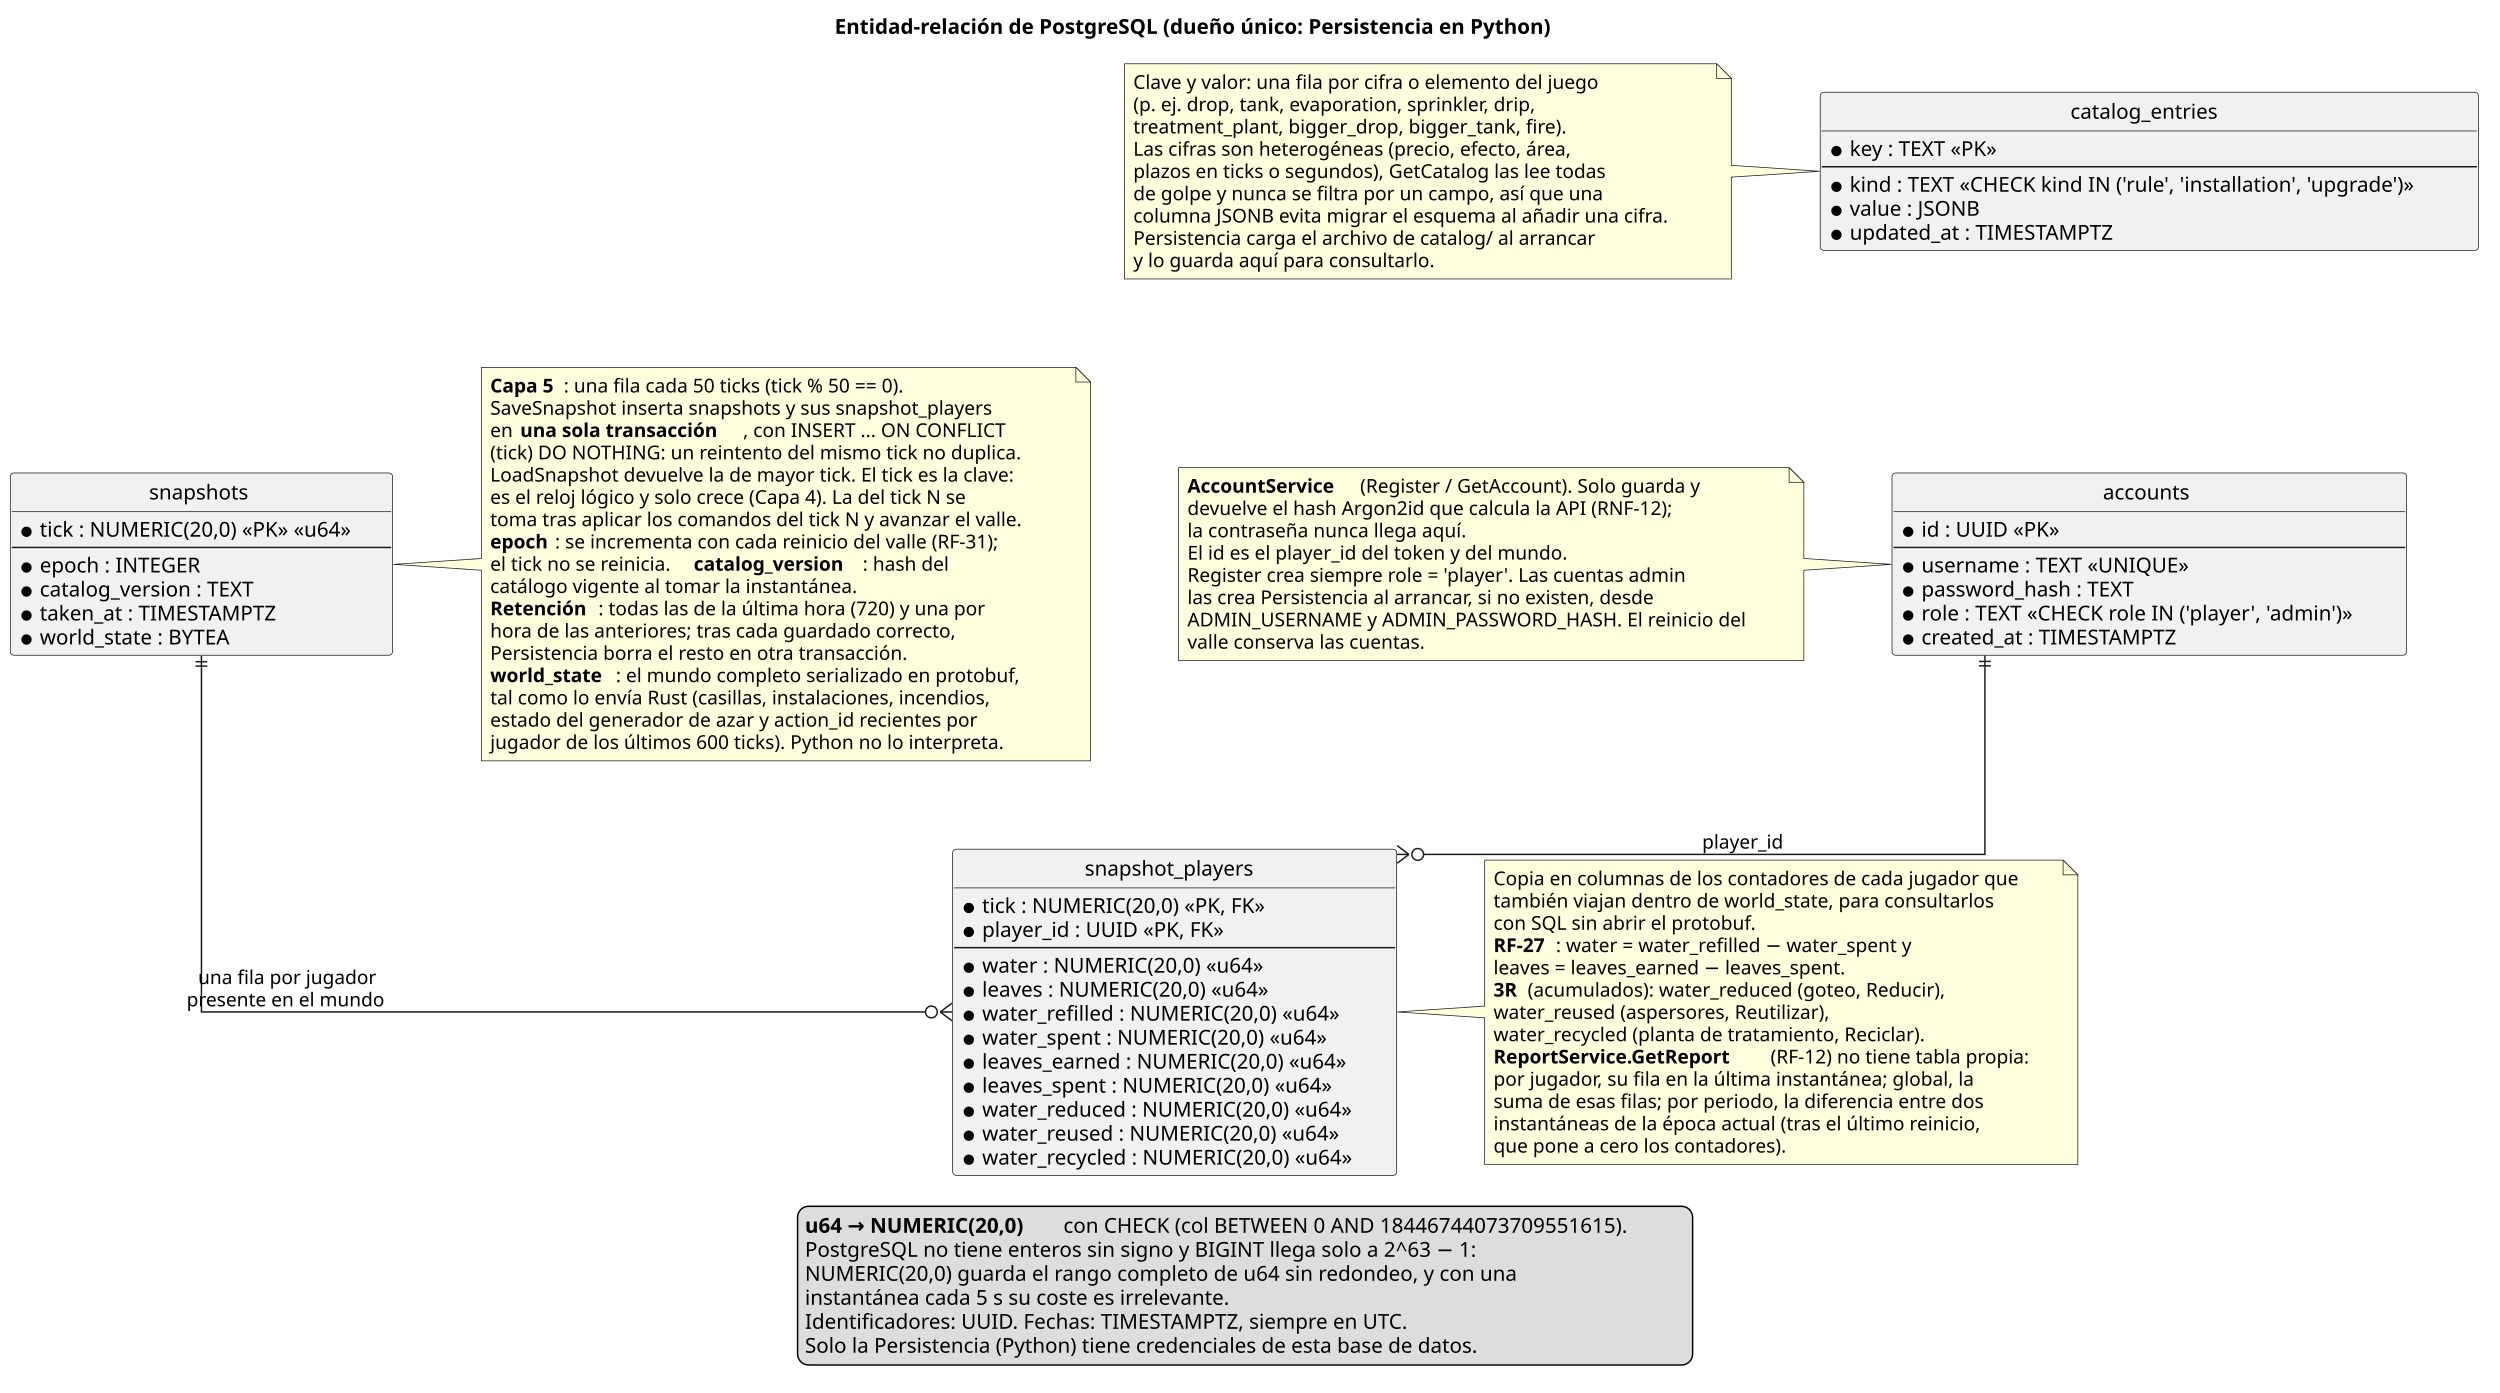
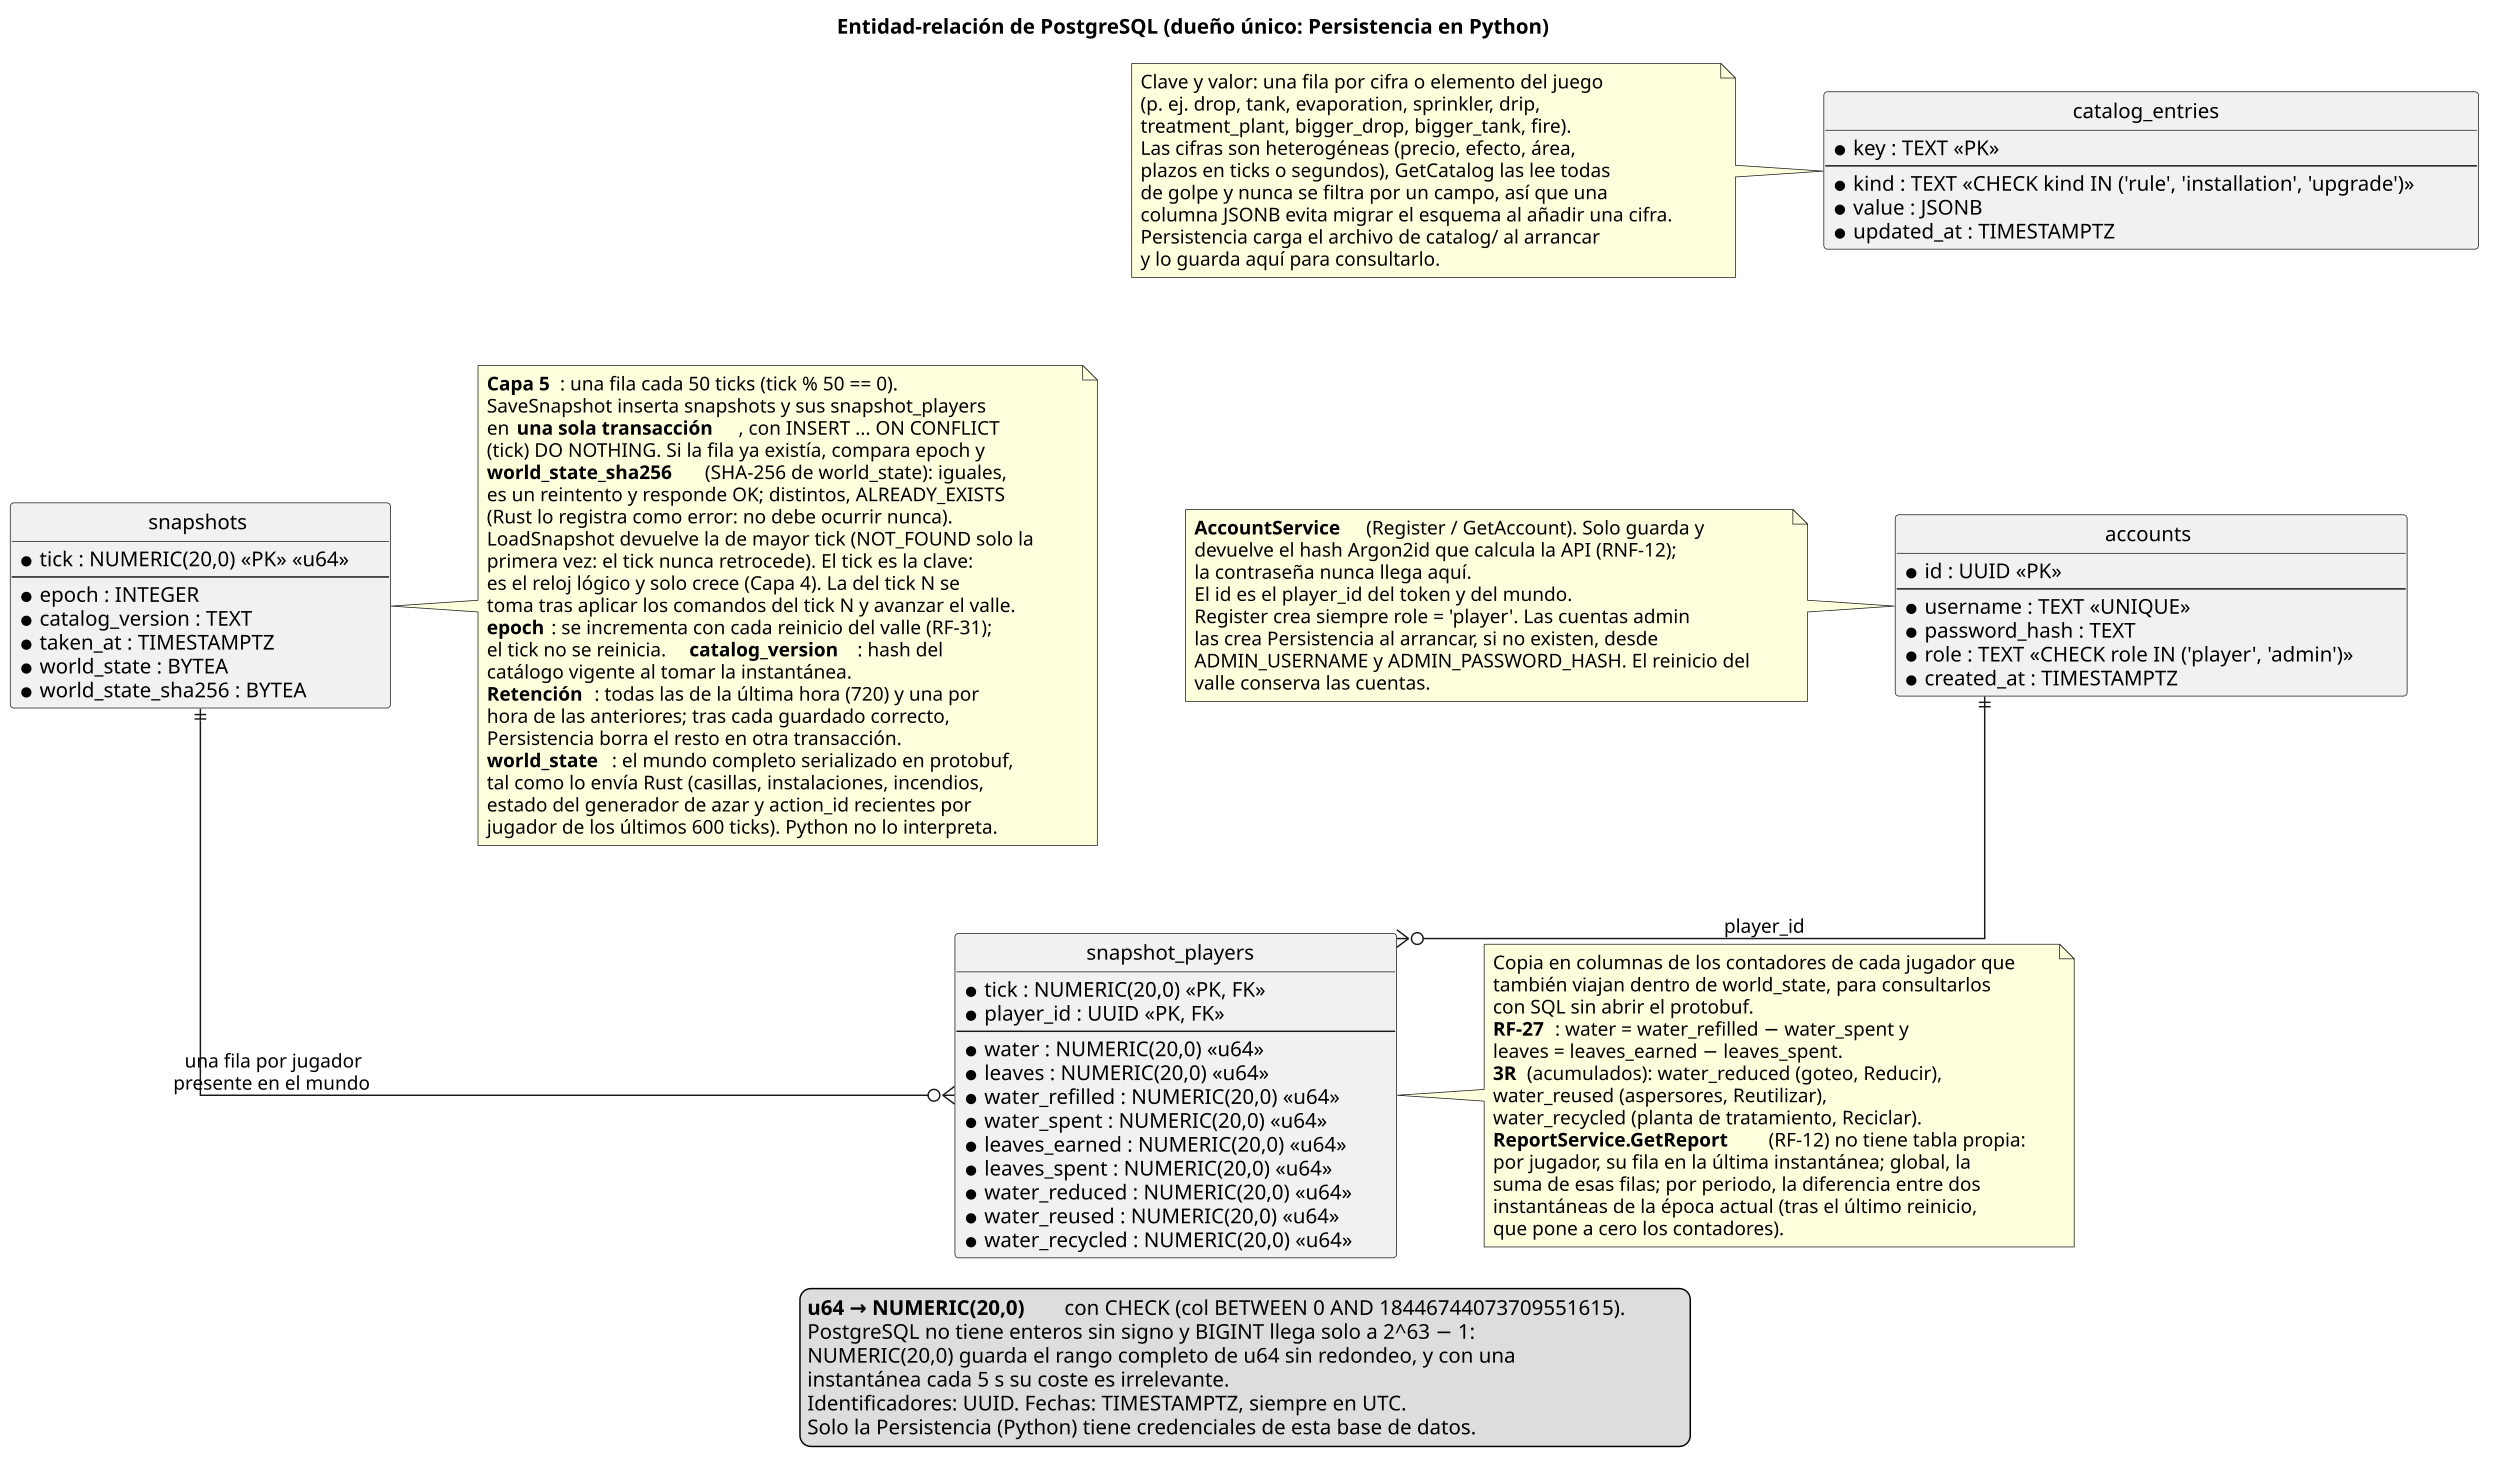
- <svg xmlns="http://www.w3.org/2000/svg" version="1.1" data-diagram-type="CLASS" style="width:1698px;height:946px;background:#FFFFFF;" width="1698px" height="946px" viewBox="0 0 1698 946" zoomAndPan="magnify" preserveAspectRatio="none" contentStyleType="text/css">
+ <svg xmlns="http://www.w3.org/2000/svg" version="1.1" data-diagram-type="CLASS" style="width:1707px;height:1006px;background:#FFFFFF;" width="1707px" height="1006px" viewBox="0 0 1707 1006" zoomAndPan="magnify" preserveAspectRatio="none" contentStyleType="text/css">
  <defs />
  <g font-family="sans-serif" lengthAdjust="spacing">
    <g class="title" data-source-line="1">
-       <text x="566.897" y="22.995" fill="#000" font-size="14" textLength="557.546" font-weight="700">Entidad-relación de PostgreSQL (dueño único: Persistencia en Python)</text>
+       <text x="571.397" y="22.995" fill="#000" font-size="14" textLength="557.546" font-weight="700">Entidad-relación de PostgreSQL (dueño único: Persistencia en Python)</text>
    </g>
    <g class="entity" data-qualified-name="accounts" id="ent0001" data-source-line="7">
-       <rect x="1285.05" y="321.237" width="349.538" height="123.781" fill="#F1F1F1" style="stroke:#181818;stroke-width:0.5;" rx="2.5" ry="2.5" />
-       <text x="1428.285" y="339.232" fill="#000" font-size="14" textLength="63.068">accounts</text>
-       <line x1="1286.05" y1="347.534" x2="1633.588" y2="347.534" style="stroke:#181818;stroke-width:0.5;" />
-       <g data-visibility-modifier="IE_MANDATORY">
-         <ellipse cx="1296.05" cy="361.182" rx="3" ry="3" fill="#000" style="stroke:#000;stroke-width:1;" />
-       </g>
-       <text x="1305.05" y="364.529" fill="#000" font-size="14" textLength="101.001">id : UUID «PK»</text>
-       <line x1="1286.05" y1="371.831" x2="1633.588" y2="371.831" style="stroke:#181818;stroke-width:1;" />
-       <g data-visibility-modifier="IE_MANDATORY">
-         <ellipse cx="1296.05" cy="385.479" rx="3" ry="3" fill="#000" style="stroke:#000;stroke-width:1;" />
-       </g>
-       <text x="1305.05" y="388.826" fill="#000" font-size="14" textLength="195.938">username : TEXT «UNIQUE»</text>
-       <g data-visibility-modifier="IE_MANDATORY">
-         <ellipse cx="1296.05" cy="401.776" rx="3" ry="3" fill="#000" style="stroke:#000;stroke-width:1;" />
-       </g>
-       <text x="1305.05" y="405.123" fill="#000" font-size="14" textLength="156.488">password_hash : TEXT</text>
-       <g data-visibility-modifier="IE_MANDATORY">
-         <ellipse cx="1296.05" cy="418.073" rx="3" ry="3" fill="#000" style="stroke:#000;stroke-width:1;" />
-       </g>
-       <text x="1305.05" y="421.419" fill="#000" font-size="14" textLength="323.538">role : TEXT «CHECK role IN ('player', 'admin')»</text>
-       <g data-visibility-modifier="IE_MANDATORY">
-         <ellipse cx="1296.05" cy="434.37" rx="3" ry="3" fill="#000" style="stroke:#000;stroke-width:1;" />
-       </g>
-       <text x="1305.05" y="437.716" fill="#000" font-size="14" textLength="187.605">created_at : TIMESTAMPTZ</text>
+       <rect x="1294.05" y="351.497" width="349.538" height="123.781" fill="#F1F1F1" style="stroke:#181818;stroke-width:0.5;" rx="2.5" ry="2.5" />
+       <text x="1437.285" y="369.492" fill="#000" font-size="14" textLength="63.068">accounts</text>
+       <line x1="1295.05" y1="377.794" x2="1642.588" y2="377.794" style="stroke:#181818;stroke-width:0.5;" />
+       <g data-visibility-modifier="IE_MANDATORY">
+         <ellipse cx="1305.05" cy="391.442" rx="3" ry="3" fill="#000" style="stroke:#000;stroke-width:1;" />
+       </g>
+       <text x="1314.05" y="394.789" fill="#000" font-size="14" textLength="101.001">id : UUID «PK»</text>
+       <line x1="1295.05" y1="402.091" x2="1642.588" y2="402.091" style="stroke:#181818;stroke-width:1;" />
+       <g data-visibility-modifier="IE_MANDATORY">
+         <ellipse cx="1305.05" cy="415.739" rx="3" ry="3" fill="#000" style="stroke:#000;stroke-width:1;" />
+       </g>
+       <text x="1314.05" y="419.086" fill="#000" font-size="14" textLength="195.938">username : TEXT «UNIQUE»</text>
+       <g data-visibility-modifier="IE_MANDATORY">
+         <ellipse cx="1305.05" cy="432.036" rx="3" ry="3" fill="#000" style="stroke:#000;stroke-width:1;" />
+       </g>
+       <text x="1314.05" y="435.383" fill="#000" font-size="14" textLength="156.488">password_hash : TEXT</text>
+       <g data-visibility-modifier="IE_MANDATORY">
+         <ellipse cx="1305.05" cy="448.333" rx="3" ry="3" fill="#000" style="stroke:#000;stroke-width:1;" />
+       </g>
+       <text x="1314.05" y="451.679" fill="#000" font-size="14" textLength="323.538">role : TEXT «CHECK role IN ('player', 'admin')»</text>
+       <g data-visibility-modifier="IE_MANDATORY">
+         <ellipse cx="1305.05" cy="464.63" rx="3" ry="3" fill="#000" style="stroke:#000;stroke-width:1;" />
+       </g>
+       <text x="1314.05" y="467.976" fill="#000" font-size="14" textLength="187.605">created_at : TIMESTAMPTZ</text>
    </g>
    <g class="entity" data-qualified-name="snapshots" id="ent0002" data-source-line="16">
-       <rect x="7" y="321.237" width="259.646" height="123.781" fill="#F1F1F1" style="stroke:#181818;stroke-width:0.5;" rx="2.5" ry="2.5" />
-       <text x="101.249" y="339.232" fill="#000" font-size="14" textLength="71.148">snapshots</text>
-       <line x1="8" y1="347.534" x2="265.646" y2="347.534" style="stroke:#181818;stroke-width:0.5;" />
-       <g data-visibility-modifier="IE_MANDATORY">
-         <ellipse cx="18" cy="361.182" rx="3" ry="3" fill="#000" style="stroke:#000;stroke-width:1;" />
-       </g>
-       <text x="27" y="364.529" fill="#000" font-size="14" textLength="233.646">tick : NUMERIC(20,0) «PK» «u64»</text>
-       <line x1="8" y1="371.831" x2="265.646" y2="371.831" style="stroke:#181818;stroke-width:1;" />
-       <g data-visibility-modifier="IE_MANDATORY">
-         <ellipse cx="18" cy="385.479" rx="3" ry="3" fill="#000" style="stroke:#000;stroke-width:1;" />
-       </g>
-       <text x="27" y="388.826" fill="#000" font-size="14" textLength="117.674">epoch : INTEGER</text>
-       <g data-visibility-modifier="IE_MANDATORY">
-         <ellipse cx="18" cy="401.776" rx="3" ry="3" fill="#000" style="stroke:#000;stroke-width:1;" />
-       </g>
-       <text x="27" y="405.123" fill="#000" font-size="14" textLength="159.12">catalog_version : TEXT</text>
-       <g data-visibility-modifier="IE_MANDATORY">
-         <ellipse cx="18" cy="418.073" rx="3" ry="3" fill="#000" style="stroke:#000;stroke-width:1;" />
-       </g>
-       <text x="27" y="421.419" fill="#000" font-size="14" textLength="173.633">taken_at : TIMESTAMPTZ</text>
-       <g data-visibility-modifier="IE_MANDATORY">
-         <ellipse cx="18" cy="434.37" rx="3" ry="3" fill="#000" style="stroke:#000;stroke-width:1;" />
-       </g>
-       <text x="27" y="437.716" fill="#000" font-size="14" textLength="139.761">world_state : BYTEA</text>
-     </g>
-     <g class="entity" data-qualified-name="snapshot_players" id="ent0003" data-source-line="25">
-       <rect x="647.03" y="576.757" width="301.584" height="221.563" fill="#F1F1F1" style="stroke:#181818;stroke-width:0.5;" rx="2.5" ry="2.5" />
-       <text x="736.743" y="594.752" fill="#000" font-size="14" textLength="122.158">snapshot_players</text>
-       <line x1="648.03" y1="603.054" x2="947.614" y2="603.054" style="stroke:#181818;stroke-width:0.5;" />
-       <g data-visibility-modifier="IE_MANDATORY">
-         <ellipse cx="658.03" cy="616.702" rx="3" ry="3" fill="#000" style="stroke:#000;stroke-width:1;" />
-       </g>
-       <text x="667.03" y="620.049" fill="#000" font-size="14" textLength="211.511">tick : NUMERIC(20,0) «PK, FK»</text>
-       <g data-visibility-modifier="IE_MANDATORY">
-         <ellipse cx="658.03" cy="632.999" rx="3" ry="3" fill="#000" style="stroke:#000;stroke-width:1;" />
-       </g>
-       <text x="667.03" y="636.346" fill="#000" font-size="14" textLength="178.145">player_id : UUID «PK, FK»</text>
-       <line x1="648.03" y1="643.648" x2="947.614" y2="643.648" style="stroke:#181818;stroke-width:1;" />
-       <g data-visibility-modifier="IE_MANDATORY">
-         <ellipse cx="658.03" cy="657.296" rx="3" ry="3" fill="#000" style="stroke:#000;stroke-width:1;" />
-       </g>
-       <text x="667.03" y="660.643" fill="#000" font-size="14" textLength="209.146">water : NUMERIC(20,0) «u64»</text>
-       <g data-visibility-modifier="IE_MANDATORY">
-         <ellipse cx="658.03" cy="673.593" rx="3" ry="3" fill="#000" style="stroke:#000;stroke-width:1;" />
-       </g>
-       <text x="667.03" y="676.939" fill="#000" font-size="14" textLength="214.532">leaves : NUMERIC(20,0) «u64»</text>
-       <g data-visibility-modifier="IE_MANDATORY">
-         <ellipse cx="658.03" cy="689.89" rx="3" ry="3" fill="#000" style="stroke:#000;stroke-width:1;" />
-       </g>
-       <text x="667.03" y="693.236" fill="#000" font-size="14" textLength="264.612">water_refilled : NUMERIC(20,0) «u64»</text>
-       <g data-visibility-modifier="IE_MANDATORY">
-         <ellipse cx="658.03" cy="706.187" rx="3" ry="3" fill="#000" style="stroke:#000;stroke-width:1;" />
-       </g>
-       <text x="667.03" y="709.533" fill="#000" font-size="14" textLength="255.302">water_spent : NUMERIC(20,0) «u64»</text>
-       <g data-visibility-modifier="IE_MANDATORY">
-         <ellipse cx="658.03" cy="722.483" rx="3" ry="3" fill="#000" style="stroke:#000;stroke-width:1;" />
-       </g>
-       <text x="667.03" y="725.83" fill="#000" font-size="14" textLength="270.854">leaves_earned : NUMERIC(20,0) «u64»</text>
-       <g data-visibility-modifier="IE_MANDATORY">
-         <ellipse cx="658.03" cy="738.78" rx="3" ry="3" fill="#000" style="stroke:#000;stroke-width:1;" />
-       </g>
-       <text x="667.03" y="742.127" fill="#000" font-size="14" textLength="260.688">leaves_spent : NUMERIC(20,0) «u64»</text>
-       <g data-visibility-modifier="IE_MANDATORY">
-         <ellipse cx="658.03" cy="755.077" rx="3" ry="3" fill="#000" style="stroke:#000;stroke-width:1;" />
-       </g>
-       <text x="667.03" y="758.424" fill="#000" font-size="14" textLength="273.472">water_reduced : NUMERIC(20,0) «u64»</text>
-       <g data-visibility-modifier="IE_MANDATORY">
-         <ellipse cx="658.03" cy="771.374" rx="3" ry="3" fill="#000" style="stroke:#000;stroke-width:1;" />
-       </g>
-       <text x="667.03" y="774.721" fill="#000" font-size="14" textLength="264.182">water_reused : NUMERIC(20,0) «u64»</text>
-       <g data-visibility-modifier="IE_MANDATORY">
-         <ellipse cx="658.03" cy="787.671" rx="3" ry="3" fill="#000" style="stroke:#000;stroke-width:1;" />
-       </g>
-       <text x="667.03" y="791.018" fill="#000" font-size="14" textLength="275.584">water_recycled : NUMERIC(20,0) «u64»</text>
-     </g>
-     <g class="entity" data-qualified-name="catalog_entries" id="ent0004" data-source-line="40">
-       <rect x="1236.3" y="62.657" width="447.039" height="107.484" fill="#F1F1F1" style="stroke:#181818;stroke-width:0.5;" rx="2.5" ry="2.5" />
-       <text x="1406.212" y="80.652" fill="#000" font-size="14" textLength="107.215">catalog_entries</text>
-       <line x1="1237.3" y1="88.954" x2="1682.339" y2="88.954" style="stroke:#181818;stroke-width:0.5;" />
-       <g data-visibility-modifier="IE_MANDATORY">
-         <ellipse cx="1247.3" cy="102.602" rx="3" ry="3" fill="#000" style="stroke:#000;stroke-width:1;" />
-       </g>
-       <text x="1256.3" y="105.949" fill="#000" font-size="14" textLength="113.367">key : TEXT «PK»</text>
-       <line x1="1237.3" y1="113.251" x2="1682.339" y2="113.251" style="stroke:#181818;stroke-width:1;" />
-       <g data-visibility-modifier="IE_MANDATORY">
-         <ellipse cx="1247.3" cy="126.899" rx="3" ry="3" fill="#000" style="stroke:#000;stroke-width:1;" />
-       </g>
-       <text x="1256.3" y="130.246" fill="#000" font-size="14" textLength="421.039">kind : TEXT «CHECK kind IN ('rule', 'installation', 'upgrade')»</text>
-       <g data-visibility-modifier="IE_MANDATORY">
-         <ellipse cx="1247.3" cy="143.196" rx="3" ry="3" fill="#000" style="stroke:#000;stroke-width:1;" />
-       </g>
-       <text x="1256.3" y="146.543" fill="#000" font-size="14" textLength="95.97">value : JSONB</text>
-       <g data-visibility-modifier="IE_MANDATORY">
-         <ellipse cx="1247.3" cy="159.493" rx="3" ry="3" fill="#000" style="stroke:#000;stroke-width:1;" />
-       </g>
-       <text x="1256.3" y="162.839" fill="#000" font-size="14" textLength="192.186">updated_at : TIMESTAMPTZ</text>
-     </g>
-     <g class="entity" data-qualified-name="GMN8" id="ent0009" data-source-line="54">
-       <path d="M326.93,249.497 L326.93,379.317 L267.09,383.317 L326.93,387.317 L326.93,516.755 A0,0 0 0 0 326.93,516.755 L740.723,516.755 A0,0 0 0 0 740.723,516.755 L740.723,259.497 L730.723,249.497 L326.93,249.497 A0,0 0 0 0 326.93,249.497" style="stroke:#181818;stroke-width:0.5;" fill="#FEFFDD" />
-       <path d="M730.723,249.497 L730.723,259.497 L740.723,259.497 L730.723,249.497" style="stroke:#181818;stroke-width:0.5;" fill="#FEFFDD" />
-       <text x="332.93" y="266.564" fill="#000" font-size="13" textLength="49.962" font-weight="700">Capa 5</text>
-       <text x="382.892" y="266.564" fill="#000" font-size="13" textLength="264.558">: una fila cada 50 ticks (tick % 50 == 0).</text>
-       <text x="332.93" y="281.697" fill="#000" font-size="13" textLength="367.352">SaveSnapshot inserta snapshots y sus snapshot_players</text>
-       <text x="332.93" y="296.829" fill="#000" font-size="13" textLength="16.237">en</text>
-       <text x="353.3" y="296.829" fill="#000" font-size="13" textLength="151.449" font-weight="700">una sola transacción</text>
-       <text x="504.748" y="296.829" fill="#000" font-size="13" textLength="192.093">, con INSERT ... ON CONFLICT</text>
-       <text x="332.93" y="311.962" fill="#000" font-size="13" textLength="387.023">(tick) DO NOTHING: un reintento del mismo tick no duplica.</text>
-       <text x="332.93" y="327.095" fill="#000" font-size="13" textLength="390.317">LoadSnapshot devuelve la de mayor tick. El tick es la clave:</text>
-       <text x="332.93" y="342.228" fill="#000" font-size="13" textLength="355.532">es el reloj lógico y solo crece (Capa 4). La del tick N se</text>
-       <text x="332.93" y="357.361" fill="#000" font-size="13" textLength="392.793">toma tras aplicar los comandos del tick N y avanzar el valle.</text>
-       <text x="332.93" y="372.493" fill="#000" font-size="13" textLength="44.015" font-weight="700">epoch</text>
-       <text x="376.945" y="372.493" fill="#000" font-size="13" textLength="331.716">: se incrementa con cada reinicio del valle (RF-31);</text>
-       <text x="332.93" y="387.626" fill="#000" font-size="13" textLength="134.151">el tick no se reinicia.</text>
-       <text x="471.214" y="387.626" fill="#000" font-size="13" textLength="114.74" font-weight="700">catalog_version</text>
-       <text x="585.954" y="387.626" fill="#000" font-size="13" textLength="63.724">: hash del</text>
-       <text x="332.93" y="402.759" fill="#000" font-size="13" textLength="269.007">catálogo vigente al tomar la instantánea.</text>
-       <text x="332.93" y="417.892" fill="#000" font-size="13" textLength="73.461" font-weight="700">Retención</text>
-       <text x="406.391" y="417.892" fill="#000" font-size="13" textLength="287.263">: todas las de la última hora (720) y una por</text>
-       <text x="332.93" y="433.025" fill="#000" font-size="13" textLength="340.596">hora de las anteriores; tras cada guardado correcto,</text>
-       <text x="332.93" y="448.158" fill="#000" font-size="13" textLength="305.049">Persistencia borra el resto en otra transacción.</text>
-       <text x="332.93" y="463.29" fill="#000" font-size="13" textLength="85.37" font-weight="700">world_state</text>
-       <text x="418.3" y="463.29" fill="#000" font-size="13" textLength="292.76">: el mundo completo serializado en protobuf,</text>
-       <text x="332.93" y="478.423" fill="#000" font-size="13" textLength="369.281">tal como lo envía Rust (casillas, instalaciones, incendios,</text>
-       <text x="332.93" y="493.556" fill="#000" font-size="13" textLength="356.491">estado del generador de azar y action_id recientes por</text>
-       <text x="332.93" y="508.689" fill="#000" font-size="13" textLength="375.426">jugador de los últimos 600 ticks). Python no lo interpreta.</text>
-     </g>
-     <g class="entity" data-qualified-name="GMN11" id="ent0012" data-source-line="74">
-       <path d="M1008.38,584.177 L1008.38,683.317 L948.9,687.317 L1008.38,691.317 L1008.38,790.903 A0,0 0 0 0 1008.38,790.903 L1411.268,790.903 A0,0 0 0 0 1411.268,790.903 L1411.268,594.177 L1401.268,584.177 L1008.38,584.177 A0,0 0 0 0 1008.38,584.177" style="stroke:#181818;stroke-width:0.5;" fill="#FEFFDD" />
-       <path d="M1401.268,584.177 L1401.268,594.177 L1411.268,594.177 L1401.268,584.177" style="stroke:#181818;stroke-width:0.5;" fill="#FEFFDD" />
-       <text x="1014.38" y="601.244" fill="#000" font-size="13" textLength="381.888">Copia en columnas de los contadores de cada jugador que</text>
-       <text x="1014.38" y="616.377" fill="#000" font-size="13" textLength="364.444">también viajan dentro de world_state, para consultarlos</text>
-       <text x="1014.38" y="631.509" fill="#000" font-size="13" textLength="190.284">con SQL sin abrir el protobuf.</text>
-       <text x="1014.38" y="646.642" fill="#000" font-size="13" textLength="42.377" font-weight="700">RF-27</text>
-       <text x="1056.757" y="646.642" fill="#000" font-size="13" textLength="264.132">: water = water_refilled − water_spent y</text>
-       <text x="1014.38" y="661.775" fill="#000" font-size="13" textLength="263.726">leaves = leaves_earned − leaves_spent.</text>
-       <text x="1014.38" y="676.908" fill="#000" font-size="13" textLength="19.056" font-weight="700">3R</text>
-       <text x="1037.568" y="676.908" fill="#000" font-size="13" textLength="307.792">(acumulados): water_reduced (goteo, Reducir),</text>
-       <text x="1014.38" y="692.041" fill="#000" font-size="13" textLength="247.33">water_reused (aspersores, Reutilizar),</text>
-       <text x="1014.38" y="707.173" fill="#000" font-size="13" textLength="319.947">water_recycled (planta de tratamiento, Reciclar).</text>
-       <text x="1014.38" y="722.306" fill="#000" font-size="13" textLength="184.063" font-weight="700">ReportService.GetReport</text>
-       <text x="1202.575" y="722.306" fill="#000" font-size="13" textLength="192.207">(RF-12) no tiene tabla propia:</text>
-       <text x="1014.38" y="737.439" fill="#000" font-size="13" textLength="353.209">por jugador, su fila en la última instantánea; global, la</text>
-       <text x="1014.38" y="752.572" fill="#000" font-size="13" textLength="358.541">suma de esas filas; por periodo, la diferencia entre dos</text>
-       <text x="1014.38" y="767.705" fill="#000" font-size="13" textLength="358.89">instantáneas de la época actual (tras el último reinicio,</text>
-       <text x="1014.38" y="782.838" fill="#000" font-size="13" textLength="214.271">que pone a cero los contadores).</text>
-     </g>
-     <g class="entity" data-qualified-name="GMN14" id="ent0015" data-source-line="90">
-       <path d="M763.72,43.297 L763.72,189.492 A0,0 0 0 0 763.72,189.492 L1175.926,189.492 A0,0 0 0 0 1175.926,189.492 L1175.926,120.317 L1235.95,116.317 L1175.926,112.317 L1175.926,53.297 L1165.926,43.297 L763.72,43.297 A0,0 0 0 0 763.72,43.297" style="stroke:#181818;stroke-width:0.5;" fill="#FEFFDD" />
-       <path d="M1165.926,43.297 L1165.926,53.297 L1175.926,53.297 L1165.926,43.297" style="stroke:#181818;stroke-width:0.5;" fill="#FEFFDD" />
-       <text x="769.72" y="60.364" fill="#000" font-size="13" textLength="342.151">Clave y valor: una fila por cifra o elemento del juego</text>
-       <text x="769.72" y="75.497" fill="#000" font-size="13" textLength="297.527">(p. ej. drop, tank, evaporation, sprinkler, drip,</text>
-       <text x="769.72" y="90.629" fill="#000" font-size="13" textLength="315.751">treatment_plant, bigger_drop, bigger_tank, fire).</text>
-       <text x="769.72" y="105.762" fill="#000" font-size="13" textLength="322.842">Las cifras son heterogéneas (precio, efecto, área,</text>
-       <text x="769.72" y="120.895" fill="#000" font-size="13" textLength="347.566">plazos en ticks o segundos), GetCatalog las lee todas</text>
-       <text x="769.72" y="136.028" fill="#000" font-size="13" textLength="343.707">de golpe y nunca se filtra por un campo, así que una</text>
-       <text x="769.72" y="151.161" fill="#000" font-size="13" textLength="391.206">columna JSONB evita migrar el esquema al añadir una cifra.</text>
-       <text x="769.72" y="166.293" fill="#000" font-size="13" textLength="339.092">Persistencia carga el archivo de catalog/ al arrancar</text>
-       <text x="769.72" y="181.426" fill="#000" font-size="13" textLength="219.61">y lo guarda aquí para consultarlo.</text>
-     </g>
-     <g class="entity" data-qualified-name="GMN17" id="ent0018" data-source-line="102">
-       <path d="M800.49,317.597 L800.49,448.659 A0,0 0 0 0 800.49,448.659 L1225.163,448.659 A0,0 0 0 0 1225.163,448.659 L1225.163,387.317 L1284.65,383.317 L1225.163,379.317 L1225.163,327.597 L1215.163,317.597 L800.49,317.597 A0,0 0 0 0 800.49,317.597" style="stroke:#181818;stroke-width:0.5;" fill="#FEFFDD" />
-       <path d="M1215.163,317.597 L1215.163,327.597 L1225.163,327.597 L1215.163,317.597" style="stroke:#181818;stroke-width:0.5;" fill="#FEFFDD" />
-       <text x="806.49" y="334.664" fill="#000" font-size="13" textLength="113.172" font-weight="700">AccountService</text>
-       <text x="923.795" y="334.664" fill="#000" font-size="13" textLength="250.796">(Register / GetAccount). Solo guarda y</text>
-       <text x="806.49" y="349.797" fill="#000" font-size="13" textLength="358.503">devuelve el hash Argon2id que calcula la API (RNF-12);</text>
-       <text x="806.49" y="364.929" fill="#000" font-size="13" textLength="204.306">la contraseña nunca llega aquí.</text>
-       <text x="806.49" y="380.062" fill="#000" font-size="13" textLength="280.205">El id es el player_id del token y del mundo.</text>
-       <text x="806.49" y="395.195" fill="#000" font-size="13" textLength="370.386">Register crea siempre role = 'player'. Las cuentas admin</text>
-       <text x="806.49" y="410.328" fill="#000" font-size="13" textLength="346.69">las crea Persistencia al arrancar, si no existen, desde</text>
-       <text x="806.49" y="425.461" fill="#000" font-size="13" textLength="403.673">ADMIN_USERNAME y ADMIN_PASSWORD_HASH. El reinicio del</text>
-       <text x="806.49" y="440.593" fill="#000" font-size="13" textLength="176.338">valle conserva las cuentas.</text>
-     </g>
-     <g class="link" data-entity-1="ent0002" data-entity-2="ent0003" id="lnk5" data-source-line="48" data-link-type="crowfoot">
-       <path d="M136.82,453.417 C136.82,542.417 136.82,687.317 136.82,687.317 C136.82,687.317 433.47,687.317 628.59,687.317" style="stroke:#181818;stroke-width:1;" fill="none" id="snapshots-snapshot_players" codeLine="48" />
-       <line x1="132.82" y1="449.417" x2="140.82" y2="449.417" style="stroke:#181818;stroke-width:1;" />
-       <line x1="132.82" y1="452.417" x2="140.82" y2="452.417" style="stroke:#181818;stroke-width:1;" />
-       <line x1="136.82" y1="453.417" x2="136.82" y2="445.417" style="stroke:#181818;stroke-width:1;" />
-       <line x1="638.59" y1="687.317" x2="646.59" y2="681.317" style="stroke:#181818;stroke-width:1;" />
-       <line x1="638.59" y1="687.317" x2="646.59" y2="693.317" style="stroke:#181818;stroke-width:1;" />
-       <line x1="638.59" y1="687.317" x2="646.59" y2="687.317" style="stroke:#181818;stroke-width:1;" />
-       <ellipse cx="632.59" cy="687.317" rx="4" ry="4" fill="none" style="stroke:#181818;stroke-width:1;" />
-       <text x="134.517" y="668.384" fill="#000" font-size="13" textLength="127.778">una fila por jugador</text>
-       <text x="126.76" y="683.517" fill="#000" font-size="13" textLength="143.292">presente en el mundo</text>
-     </g>
-     <g class="link" data-entity-1="ent0001" data-entity-2="ent0003" id="lnk6" data-source-line="49" data-link-type="crowfoot">
-       <path d="M1348.16,453.247 C1348.16,511.047 1348.16,580.317 1348.16,580.317 C1348.16,580.317 1129.85,580.317 966.93,580.317" style="stroke:#181818;stroke-width:1;" fill="none" id="accounts-snapshot_players" codeLine="49" />
-       <line x1="1344.16" y1="449.247" x2="1352.16" y2="449.247" style="stroke:#181818;stroke-width:1;" />
-       <line x1="1344.16" y1="452.247" x2="1352.16" y2="452.247" style="stroke:#181818;stroke-width:1;" />
-       <line x1="1348.16" y1="453.247" x2="1348.16" y2="445.247" style="stroke:#181818;stroke-width:1;" />
-       <line x1="956.93" y1="580.317" x2="948.93" y2="586.317" style="stroke:#181818;stroke-width:1;" />
-       <line x1="956.93" y1="580.317" x2="948.93" y2="574.317" style="stroke:#181818;stroke-width:1;" />
-       <line x1="956.93" y1="580.317" x2="948.93" y2="580.317" style="stroke:#181818;stroke-width:1;" />
-       <ellipse cx="962.93" cy="580.317" rx="4" ry="4" fill="none" style="stroke:#181818;stroke-width:1;" />
-       <text x="1156.08" y="576.384" fill="#000" font-size="13" textLength="59.23">player_id</text>
-     </g>
-     <g class="legend" data-source-line="112">
-       <rect x="541.71" y="819.319" width="607.919" height="107.781" fill="#DDD" style="stroke:#000;stroke-width:1;" rx="7.5" ry="7.5" />
-       <text x="546.71" y="837.314" fill="#000" font-size="14" textLength="171.11" font-weight="700">u64 → NUMERIC(20,0)</text>
-       <text x="722.271" y="837.314" fill="#000" font-size="14" textLength="422.358">con CHECK (col BETWEEN 0 AND 18446744073709551615).</text>
-       <text x="546.71" y="853.611" fill="#000" font-size="14" textLength="492.871">PostgreSQL no tiene enteros sin signo y BIGINT llega solo a 2^63 − 1:</text>
-       <text x="546.71" y="869.908" fill="#000" font-size="14" textLength="519.593">NUMERIC(20,0) guarda el rango completo de u64 sin redondeo, y con una</text>
-       <text x="546.71" y="886.205" fill="#000" font-size="14" textLength="314.768">instantánea cada 5 s su coste es irrelevante.</text>
-       <text x="546.71" y="902.502" fill="#000" font-size="14" textLength="440.125">Identificadores: UUID. Fechas: TIMESTAMPTZ, siempre en UTC.</text>
-       <text x="546.71" y="918.799" fill="#000" font-size="14" textLength="496.255">Solo la Persistencia (Python) tiene credenciales de esta base de datos.</text>
+       <rect x="7" y="343.347" width="259.646" height="140.078" fill="#F1F1F1" style="stroke:#181818;stroke-width:0.5;" rx="2.5" ry="2.5" />
+       <text x="101.249" y="361.342" fill="#000" font-size="14" textLength="71.148">snapshots</text>
+       <line x1="8" y1="369.644" x2="265.646" y2="369.644" style="stroke:#181818;stroke-width:0.5;" />
+       <g data-visibility-modifier="IE_MANDATORY">
+         <ellipse cx="18" cy="383.292" rx="3" ry="3" fill="#000" style="stroke:#000;stroke-width:1;" />
+       </g>
+       <text x="27" y="386.639" fill="#000" font-size="14" textLength="233.646">tick : NUMERIC(20,0) «PK» «u64»</text>
+       <line x1="8" y1="393.941" x2="265.646" y2="393.941" style="stroke:#181818;stroke-width:1;" />
+       <g data-visibility-modifier="IE_MANDATORY">
+         <ellipse cx="18" cy="407.589" rx="3" ry="3" fill="#000" style="stroke:#000;stroke-width:1;" />
+       </g>
+       <text x="27" y="410.936" fill="#000" font-size="14" textLength="117.674">epoch : INTEGER</text>
+       <g data-visibility-modifier="IE_MANDATORY">
+         <ellipse cx="18" cy="423.886" rx="3" ry="3" fill="#000" style="stroke:#000;stroke-width:1;" />
+       </g>
+       <text x="27" y="427.233" fill="#000" font-size="14" textLength="159.12">catalog_version : TEXT</text>
+       <g data-visibility-modifier="IE_MANDATORY">
+         <ellipse cx="18" cy="440.183" rx="3" ry="3" fill="#000" style="stroke:#000;stroke-width:1;" />
+       </g>
+       <text x="27" y="443.529" fill="#000" font-size="14" textLength="173.633">taken_at : TIMESTAMPTZ</text>
+       <g data-visibility-modifier="IE_MANDATORY">
+         <ellipse cx="18" cy="456.48" rx="3" ry="3" fill="#000" style="stroke:#000;stroke-width:1;" />
+       </g>
+       <text x="27" y="459.826" fill="#000" font-size="14" textLength="139.761">world_state : BYTEA</text>
+       <g data-visibility-modifier="IE_MANDATORY">
+         <ellipse cx="18" cy="472.777" rx="3" ry="3" fill="#000" style="stroke:#000;stroke-width:1;" />
+       </g>
+       <text x="27" y="476.123" fill="#000" font-size="14" textLength="198.229">world_state_sha256 : BYTEA</text>
+     </g>
+     <g class="entity" data-qualified-name="snapshot_players" id="ent0003" data-source-line="26">
+       <rect x="652.03" y="637.287" width="301.584" height="221.563" fill="#F1F1F1" style="stroke:#181818;stroke-width:0.5;" rx="2.5" ry="2.5" />
+       <text x="741.743" y="655.282" fill="#000" font-size="14" textLength="122.158">snapshot_players</text>
+       <line x1="653.03" y1="663.584" x2="952.614" y2="663.584" style="stroke:#181818;stroke-width:0.5;" />
+       <g data-visibility-modifier="IE_MANDATORY">
+         <ellipse cx="663.03" cy="677.232" rx="3" ry="3" fill="#000" style="stroke:#000;stroke-width:1;" />
+       </g>
+       <text x="672.03" y="680.579" fill="#000" font-size="14" textLength="211.511">tick : NUMERIC(20,0) «PK, FK»</text>
+       <g data-visibility-modifier="IE_MANDATORY">
+         <ellipse cx="663.03" cy="693.529" rx="3" ry="3" fill="#000" style="stroke:#000;stroke-width:1;" />
+       </g>
+       <text x="672.03" y="696.876" fill="#000" font-size="14" textLength="178.145">player_id : UUID «PK, FK»</text>
+       <line x1="653.03" y1="704.178" x2="952.614" y2="704.178" style="stroke:#181818;stroke-width:1;" />
+       <g data-visibility-modifier="IE_MANDATORY">
+         <ellipse cx="663.03" cy="717.826" rx="3" ry="3" fill="#000" style="stroke:#000;stroke-width:1;" />
+       </g>
+       <text x="672.03" y="721.173" fill="#000" font-size="14" textLength="209.146">water : NUMERIC(20,0) «u64»</text>
+       <g data-visibility-modifier="IE_MANDATORY">
+         <ellipse cx="663.03" cy="734.123" rx="3" ry="3" fill="#000" style="stroke:#000;stroke-width:1;" />
+       </g>
+       <text x="672.03" y="737.469" fill="#000" font-size="14" textLength="214.532">leaves : NUMERIC(20,0) «u64»</text>
+       <g data-visibility-modifier="IE_MANDATORY">
+         <ellipse cx="663.03" cy="750.42" rx="3" ry="3" fill="#000" style="stroke:#000;stroke-width:1;" />
+       </g>
+       <text x="672.03" y="753.766" fill="#000" font-size="14" textLength="264.612">water_refilled : NUMERIC(20,0) «u64»</text>
+       <g data-visibility-modifier="IE_MANDATORY">
+         <ellipse cx="663.03" cy="766.717" rx="3" ry="3" fill="#000" style="stroke:#000;stroke-width:1;" />
+       </g>
+       <text x="672.03" y="770.063" fill="#000" font-size="14" textLength="255.302">water_spent : NUMERIC(20,0) «u64»</text>
+       <g data-visibility-modifier="IE_MANDATORY">
+         <ellipse cx="663.03" cy="783.013" rx="3" ry="3" fill="#000" style="stroke:#000;stroke-width:1;" />
+       </g>
+       <text x="672.03" y="786.36" fill="#000" font-size="14" textLength="270.854">leaves_earned : NUMERIC(20,0) «u64»</text>
+       <g data-visibility-modifier="IE_MANDATORY">
+         <ellipse cx="663.03" cy="799.31" rx="3" ry="3" fill="#000" style="stroke:#000;stroke-width:1;" />
+       </g>
+       <text x="672.03" y="802.657" fill="#000" font-size="14" textLength="260.688">leaves_spent : NUMERIC(20,0) «u64»</text>
+       <g data-visibility-modifier="IE_MANDATORY">
+         <ellipse cx="663.03" cy="815.607" rx="3" ry="3" fill="#000" style="stroke:#000;stroke-width:1;" />
+       </g>
+       <text x="672.03" y="818.954" fill="#000" font-size="14" textLength="273.472">water_reduced : NUMERIC(20,0) «u64»</text>
+       <g data-visibility-modifier="IE_MANDATORY">
+         <ellipse cx="663.03" cy="831.904" rx="3" ry="3" fill="#000" style="stroke:#000;stroke-width:1;" />
+       </g>
+       <text x="672.03" y="835.251" fill="#000" font-size="14" textLength="264.182">water_reused : NUMERIC(20,0) «u64»</text>
+       <g data-visibility-modifier="IE_MANDATORY">
+         <ellipse cx="663.03" cy="848.201" rx="3" ry="3" fill="#000" style="stroke:#000;stroke-width:1;" />
+       </g>
+       <text x="672.03" y="851.548" fill="#000" font-size="14" textLength="275.584">water_recycled : NUMERIC(20,0) «u64»</text>
+     </g>
+     <g class="entity" data-qualified-name="catalog_entries" id="ent0004" data-source-line="41">
+       <rect x="1245.3" y="62.657" width="447.039" height="107.484" fill="#F1F1F1" style="stroke:#181818;stroke-width:0.5;" rx="2.5" ry="2.5" />
+       <text x="1415.212" y="80.652" fill="#000" font-size="14" textLength="107.215">catalog_entries</text>
+       <line x1="1246.3" y1="88.954" x2="1691.339" y2="88.954" style="stroke:#181818;stroke-width:0.5;" />
+       <g data-visibility-modifier="IE_MANDATORY">
+         <ellipse cx="1256.3" cy="102.602" rx="3" ry="3" fill="#000" style="stroke:#000;stroke-width:1;" />
+       </g>
+       <text x="1265.3" y="105.949" fill="#000" font-size="14" textLength="113.367">key : TEXT «PK»</text>
+       <line x1="1246.3" y1="113.251" x2="1691.339" y2="113.251" style="stroke:#181818;stroke-width:1;" />
+       <g data-visibility-modifier="IE_MANDATORY">
+         <ellipse cx="1256.3" cy="126.899" rx="3" ry="3" fill="#000" style="stroke:#000;stroke-width:1;" />
+       </g>
+       <text x="1265.3" y="130.246" fill="#000" font-size="14" textLength="421.039">kind : TEXT «CHECK kind IN ('rule', 'installation', 'upgrade')»</text>
+       <g data-visibility-modifier="IE_MANDATORY">
+         <ellipse cx="1256.3" cy="143.196" rx="3" ry="3" fill="#000" style="stroke:#000;stroke-width:1;" />
+       </g>
+       <text x="1265.3" y="146.543" fill="#000" font-size="14" textLength="95.97">value : JSONB</text>
+       <g data-visibility-modifier="IE_MANDATORY">
+         <ellipse cx="1256.3" cy="159.493" rx="3" ry="3" fill="#000" style="stroke:#000;stroke-width:1;" />
+       </g>
+       <text x="1265.3" y="162.839" fill="#000" font-size="14" textLength="192.186">updated_at : TIMESTAMPTZ</text>
+     </g>
+     <g class="entity" data-qualified-name="GMN8" id="ent0009" data-source-line="55">
+       <path d="M326.39,249.497 L326.39,409.847 L267.02,413.847 L326.39,417.847 L326.39,577.286 A0,0 0 0 0 326.39,577.286 L749.254,577.286 A0,0 0 0 0 749.254,577.286 L749.254,259.497 L739.254,249.497 L326.39,249.497 A0,0 0 0 0 326.39,249.497" style="stroke:#181818;stroke-width:0.5;" fill="#FEFFDD" />
+       <path d="M739.254,249.497 L739.254,259.497 L749.254,259.497 L739.254,249.497" style="stroke:#181818;stroke-width:0.5;" fill="#FEFFDD" />
+       <text x="332.39" y="266.564" fill="#000" font-size="13" textLength="49.962" font-weight="700">Capa 5</text>
+       <text x="382.352" y="266.564" fill="#000" font-size="13" textLength="264.558">: una fila cada 50 ticks (tick % 50 == 0).</text>
+       <text x="332.39" y="281.697" fill="#000" font-size="13" textLength="367.352">SaveSnapshot inserta snapshots y sus snapshot_players</text>
+       <text x="332.39" y="296.829" fill="#000" font-size="13" textLength="16.237">en</text>
+       <text x="352.76" y="296.829" fill="#000" font-size="13" textLength="151.449" font-weight="700">una sola transacción</text>
+       <text x="504.208" y="296.829" fill="#000" font-size="13" textLength="192.093">, con INSERT ... ON CONFLICT</text>
+       <text x="332.39" y="311.962" fill="#000" font-size="13" textLength="370.862">(tick) DO NOTHING. Si la fila ya existía, compara epoch y</text>
+       <text x="332.39" y="327.095" fill="#000" font-size="13" textLength="144.771" font-weight="700">world_state_sha256</text>
+       <text x="481.293" y="327.095" fill="#000" font-size="13" textLength="225.405">(SHA-256 de world_state): iguales,</text>
+       <text x="332.39" y="342.228" fill="#000" font-size="13" textLength="383.062">es un reintento y responde OK; distintos, ALREADY_EXISTS</text>
+       <text x="332.39" y="357.361" fill="#000" font-size="13" textLength="342.024">(Rust lo registra como error: no debe ocurrir nunca).</text>
+       <text x="332.39" y="372.493" fill="#000" font-size="13" textLength="401.864">LoadSnapshot devuelve la de mayor tick (NOT_FOUND solo la</text>
+       <text x="332.39" y="387.626" fill="#000" font-size="13" textLength="366.92">primera vez: el tick nunca retrocede). El tick es la clave:</text>
+       <text x="332.39" y="402.759" fill="#000" font-size="13" textLength="355.532">es el reloj lógico y solo crece (Capa 4). La del tick N se</text>
+       <text x="332.39" y="417.892" fill="#000" font-size="13" textLength="392.793">toma tras aplicar los comandos del tick N y avanzar el valle.</text>
+       <text x="332.39" y="433.025" fill="#000" font-size="13" textLength="44.015" font-weight="700">epoch</text>
+       <text x="376.405" y="433.025" fill="#000" font-size="13" textLength="331.716">: se incrementa con cada reinicio del valle (RF-31);</text>
+       <text x="332.39" y="448.158" fill="#000" font-size="13" textLength="134.151">el tick no se reinicia.</text>
+       <text x="470.674" y="448.158" fill="#000" font-size="13" textLength="114.74" font-weight="700">catalog_version</text>
+       <text x="585.414" y="448.158" fill="#000" font-size="13" textLength="63.724">: hash del</text>
+       <text x="332.39" y="463.29" fill="#000" font-size="13" textLength="269.007">catálogo vigente al tomar la instantánea.</text>
+       <text x="332.39" y="478.423" fill="#000" font-size="13" textLength="73.461" font-weight="700">Retención</text>
+       <text x="405.851" y="478.423" fill="#000" font-size="13" textLength="287.263">: todas las de la última hora (720) y una por</text>
+       <text x="332.39" y="493.556" fill="#000" font-size="13" textLength="340.596">hora de las anteriores; tras cada guardado correcto,</text>
+       <text x="332.39" y="508.689" fill="#000" font-size="13" textLength="305.049">Persistencia borra el resto en otra transacción.</text>
+       <text x="332.39" y="523.822" fill="#000" font-size="13" textLength="85.37" font-weight="700">world_state</text>
+       <text x="417.76" y="523.822" fill="#000" font-size="13" textLength="292.76">: el mundo completo serializado en protobuf,</text>
+       <text x="332.39" y="538.954" fill="#000" font-size="13" textLength="369.281">tal como lo envía Rust (casillas, instalaciones, incendios,</text>
+       <text x="332.39" y="554.087" fill="#000" font-size="13" textLength="356.491">estado del generador de azar y action_id recientes por</text>
+       <text x="332.39" y="569.22" fill="#000" font-size="13" textLength="375.426">jugador de los últimos 600 ticks). Python no lo interpreta.</text>
+     </g>
+     <g class="entity" data-qualified-name="GMN11" id="ent0012" data-source-line="79">
+       <path d="M1013.38,644.707 L1013.38,743.847 L953.9,747.847 L1013.38,751.847 L1013.38,851.433 A0,0 0 0 0 1013.38,851.433 L1416.268,851.433 A0,0 0 0 0 1416.268,851.433 L1416.268,654.707 L1406.268,644.707 L1013.38,644.707 A0,0 0 0 0 1013.38,644.707" style="stroke:#181818;stroke-width:0.5;" fill="#FEFFDD" />
+       <path d="M1406.268,644.707 L1406.268,654.707 L1416.268,654.707 L1406.268,644.707" style="stroke:#181818;stroke-width:0.5;" fill="#FEFFDD" />
+       <text x="1019.38" y="661.774" fill="#000" font-size="13" textLength="381.888">Copia en columnas de los contadores de cada jugador que</text>
+       <text x="1019.38" y="676.907" fill="#000" font-size="13" textLength="364.444">también viajan dentro de world_state, para consultarlos</text>
+       <text x="1019.38" y="692.039" fill="#000" font-size="13" textLength="190.284">con SQL sin abrir el protobuf.</text>
+       <text x="1019.38" y="707.172" fill="#000" font-size="13" textLength="42.377" font-weight="700">RF-27</text>
+       <text x="1061.757" y="707.172" fill="#000" font-size="13" textLength="264.132">: water = water_refilled − water_spent y</text>
+       <text x="1019.38" y="722.305" fill="#000" font-size="13" textLength="263.726">leaves = leaves_earned − leaves_spent.</text>
+       <text x="1019.38" y="737.438" fill="#000" font-size="13" textLength="19.056" font-weight="700">3R</text>
+       <text x="1042.568" y="737.438" fill="#000" font-size="13" textLength="307.792">(acumulados): water_reduced (goteo, Reducir),</text>
+       <text x="1019.38" y="752.571" fill="#000" font-size="13" textLength="247.33">water_reused (aspersores, Reutilizar),</text>
+       <text x="1019.38" y="767.703" fill="#000" font-size="13" textLength="319.947">water_recycled (planta de tratamiento, Reciclar).</text>
+       <text x="1019.38" y="782.836" fill="#000" font-size="13" textLength="184.063" font-weight="700">ReportService.GetReport</text>
+       <text x="1207.575" y="782.836" fill="#000" font-size="13" textLength="192.207">(RF-12) no tiene tabla propia:</text>
+       <text x="1019.38" y="797.969" fill="#000" font-size="13" textLength="353.209">por jugador, su fila en la última instantánea; global, la</text>
+       <text x="1019.38" y="813.102" fill="#000" font-size="13" textLength="358.541">suma de esas filas; por periodo, la diferencia entre dos</text>
+       <text x="1019.38" y="828.235" fill="#000" font-size="13" textLength="358.89">instantáneas de la época actual (tras el último reinicio,</text>
+       <text x="1019.38" y="843.368" fill="#000" font-size="13" textLength="214.271">que pone a cero los contadores).</text>
+     </g>
+     <g class="entity" data-qualified-name="GMN14" id="ent0015" data-source-line="95">
+       <path d="M772.72,43.297 L772.72,189.492 A0,0 0 0 0 772.72,189.492 L1184.926,189.492 A0,0 0 0 0 1184.926,189.492 L1184.926,120.847 L1244.95,116.847 L1184.926,112.847 L1184.926,53.297 L1174.926,43.297 L772.72,43.297 A0,0 0 0 0 772.72,43.297" style="stroke:#181818;stroke-width:0.5;" fill="#FEFFDD" />
+       <path d="M1174.926,43.297 L1174.926,53.297 L1184.926,53.297 L1174.926,43.297" style="stroke:#181818;stroke-width:0.5;" fill="#FEFFDD" />
+       <text x="778.72" y="60.364" fill="#000" font-size="13" textLength="342.151">Clave y valor: una fila por cifra o elemento del juego</text>
+       <text x="778.72" y="75.497" fill="#000" font-size="13" textLength="297.527">(p. ej. drop, tank, evaporation, sprinkler, drip,</text>
+       <text x="778.72" y="90.629" fill="#000" font-size="13" textLength="315.751">treatment_plant, bigger_drop, bigger_tank, fire).</text>
+       <text x="778.72" y="105.762" fill="#000" font-size="13" textLength="322.842">Las cifras son heterogéneas (precio, efecto, área,</text>
+       <text x="778.72" y="120.895" fill="#000" font-size="13" textLength="347.566">plazos en ticks o segundos), GetCatalog las lee todas</text>
+       <text x="778.72" y="136.028" fill="#000" font-size="13" textLength="343.707">de golpe y nunca se filtra por un campo, así que una</text>
+       <text x="778.72" y="151.161" fill="#000" font-size="13" textLength="391.206">columna JSONB evita migrar el esquema al añadir una cifra.</text>
+       <text x="778.72" y="166.293" fill="#000" font-size="13" textLength="339.092">Persistencia carga el archivo de catalog/ al arrancar</text>
+       <text x="778.72" y="181.426" fill="#000" font-size="13" textLength="219.61">y lo guarda aquí para consultarlo.</text>
+     </g>
+     <g class="entity" data-qualified-name="GMN17" id="ent0018" data-source-line="107">
+       <path d="M809.49,347.857 L809.49,478.919 A0,0 0 0 0 809.49,478.919 L1234.163,478.919 A0,0 0 0 0 1234.163,478.919 L1234.163,417.847 L1293.65,413.847 L1234.163,409.847 L1234.163,357.857 L1224.163,347.857 L809.49,347.857 A0,0 0 0 0 809.49,347.857" style="stroke:#181818;stroke-width:0.5;" fill="#FEFFDD" />
+       <path d="M1224.163,347.857 L1224.163,357.857 L1234.163,357.857 L1224.163,347.857" style="stroke:#181818;stroke-width:0.5;" fill="#FEFFDD" />
+       <text x="815.49" y="364.924" fill="#000" font-size="13" textLength="113.172" font-weight="700">AccountService</text>
+       <text x="932.795" y="364.924" fill="#000" font-size="13" textLength="250.796">(Register / GetAccount). Solo guarda y</text>
+       <text x="815.49" y="380.057" fill="#000" font-size="13" textLength="358.503">devuelve el hash Argon2id que calcula la API (RNF-12);</text>
+       <text x="815.49" y="395.189" fill="#000" font-size="13" textLength="204.306">la contraseña nunca llega aquí.</text>
+       <text x="815.49" y="410.322" fill="#000" font-size="13" textLength="280.205">El id es el player_id del token y del mundo.</text>
+       <text x="815.49" y="425.455" fill="#000" font-size="13" textLength="370.386">Register crea siempre role = 'player'. Las cuentas admin</text>
+       <text x="815.49" y="440.588" fill="#000" font-size="13" textLength="346.69">las crea Persistencia al arrancar, si no existen, desde</text>
+       <text x="815.49" y="455.721" fill="#000" font-size="13" textLength="403.673">ADMIN_USERNAME y ADMIN_PASSWORD_HASH. El reinicio del</text>
+       <text x="815.49" y="470.853" fill="#000" font-size="13" textLength="176.338">valle conserva las cuentas.</text>
+     </g>
+     <g class="link" data-entity-1="ent0002" data-entity-2="ent0003" id="lnk5" data-source-line="49" data-link-type="crowfoot">
+       <path d="M136.82,491.907 C136.82,590.037 136.82,747.847 136.82,747.847 C136.82,747.847 437.2,747.847 633.7,747.847" style="stroke:#181818;stroke-width:1;" fill="none" id="snapshots-snapshot_players" codeLine="49" />
+       <line x1="132.82" y1="487.907" x2="140.82" y2="487.907" style="stroke:#181818;stroke-width:1;" />
+       <line x1="132.82" y1="490.907" x2="140.82" y2="490.907" style="stroke:#181818;stroke-width:1;" />
+       <line x1="136.82" y1="491.907" x2="136.82" y2="483.907" style="stroke:#181818;stroke-width:1;" />
+       <line x1="643.7" y1="747.847" x2="651.7" y2="741.847" style="stroke:#181818;stroke-width:1;" />
+       <line x1="643.7" y1="747.847" x2="651.7" y2="753.847" style="stroke:#181818;stroke-width:1;" />
+       <line x1="643.7" y1="747.847" x2="651.7" y2="747.847" style="stroke:#181818;stroke-width:1;" />
+       <ellipse cx="637.7" cy="747.847" rx="4" ry="4" fill="none" style="stroke:#181818;stroke-width:1;" />
+       <text x="126.047" y="728.914" fill="#000" font-size="13" textLength="127.778">una fila por jugador</text>
+       <text x="118.29" y="744.047" fill="#000" font-size="13" textLength="143.292">presente en el mundo</text>
+     </g>
+     <g class="link" data-entity-1="ent0001" data-entity-2="ent0003" id="lnk6" data-source-line="50" data-link-type="crowfoot">
+       <path d="M1355.16,483.547 C1355.16,550.887 1355.16,640.847 1355.16,640.847 C1355.16,640.847 1135.29,640.847 971.75,640.847" style="stroke:#181818;stroke-width:1;" fill="none" id="accounts-snapshot_players" codeLine="50" />
+       <line x1="1351.16" y1="479.547" x2="1359.16" y2="479.547" style="stroke:#181818;stroke-width:1;" />
+       <line x1="1351.16" y1="482.547" x2="1359.16" y2="482.547" style="stroke:#181818;stroke-width:1;" />
+       <line x1="1355.16" y1="483.547" x2="1355.16" y2="475.547" style="stroke:#181818;stroke-width:1;" />
+       <line x1="961.75" y1="640.847" x2="953.75" y2="646.847" style="stroke:#181818;stroke-width:1;" />
+       <line x1="961.75" y1="640.847" x2="953.75" y2="634.847" style="stroke:#181818;stroke-width:1;" />
+       <line x1="961.75" y1="640.847" x2="953.75" y2="640.847" style="stroke:#181818;stroke-width:1;" />
+       <ellipse cx="967.75" cy="640.847" rx="4" ry="4" fill="none" style="stroke:#181818;stroke-width:1;" />
+       <text x="1177.11" y="636.914" fill="#000" font-size="13" textLength="59.23">player_id</text>
+     </g>
+     <g class="legend" data-source-line="117">
+       <rect x="546.21" y="879.849" width="607.919" height="107.781" fill="#DDD" style="stroke:#000;stroke-width:1;" rx="7.5" ry="7.5" />
+       <text x="551.21" y="897.844" fill="#000" font-size="14" textLength="171.11" font-weight="700">u64 → NUMERIC(20,0)</text>
+       <text x="726.771" y="897.844" fill="#000" font-size="14" textLength="422.358">con CHECK (col BETWEEN 0 AND 18446744073709551615).</text>
+       <text x="551.21" y="914.141" fill="#000" font-size="14" textLength="492.871">PostgreSQL no tiene enteros sin signo y BIGINT llega solo a 2^63 − 1:</text>
+       <text x="551.21" y="930.438" fill="#000" font-size="14" textLength="519.593">NUMERIC(20,0) guarda el rango completo de u64 sin redondeo, y con una</text>
+       <text x="551.21" y="946.735" fill="#000" font-size="14" textLength="314.768">instantánea cada 5 s su coste es irrelevante.</text>
+       <text x="551.21" y="963.032" fill="#000" font-size="14" textLength="440.125">Identificadores: UUID. Fechas: TIMESTAMPTZ, siempre en UTC.</text>
+       <text x="551.21" y="979.329" fill="#000" font-size="14" textLength="496.255">Solo la Persistencia (Python) tiene credenciales de esta base de datos.</text>
    </g>
  </g>
</svg>
